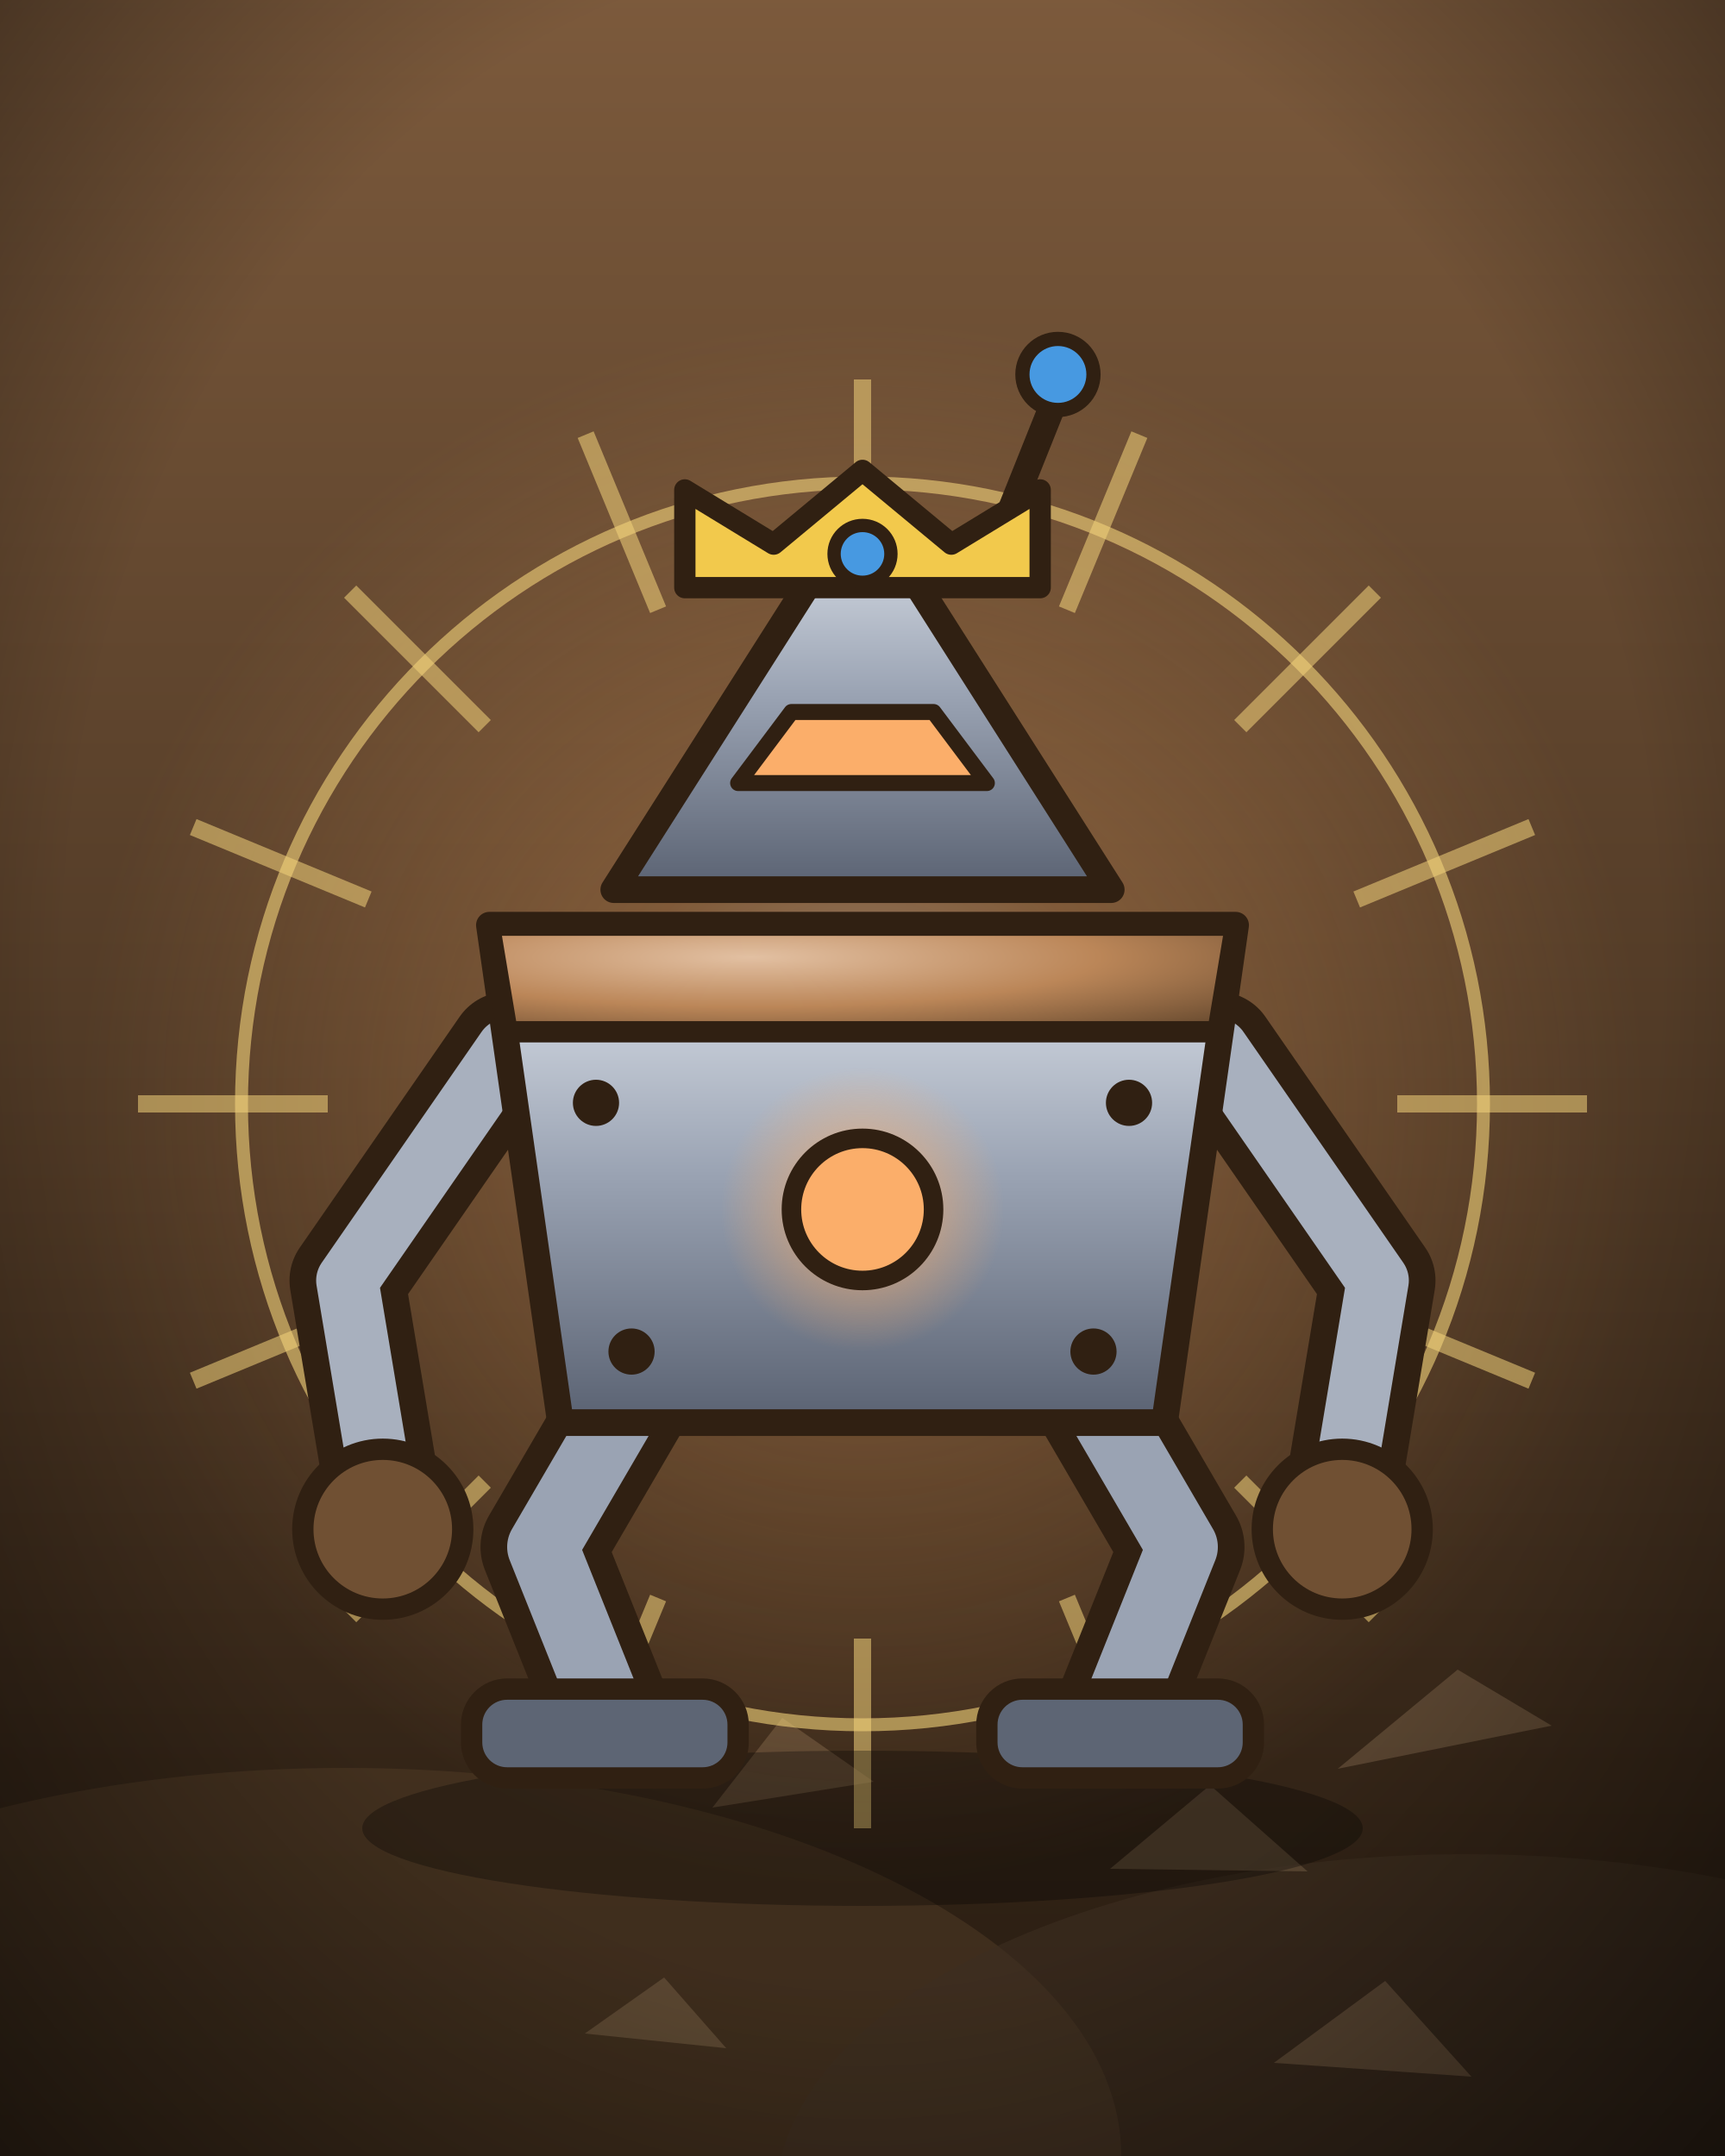
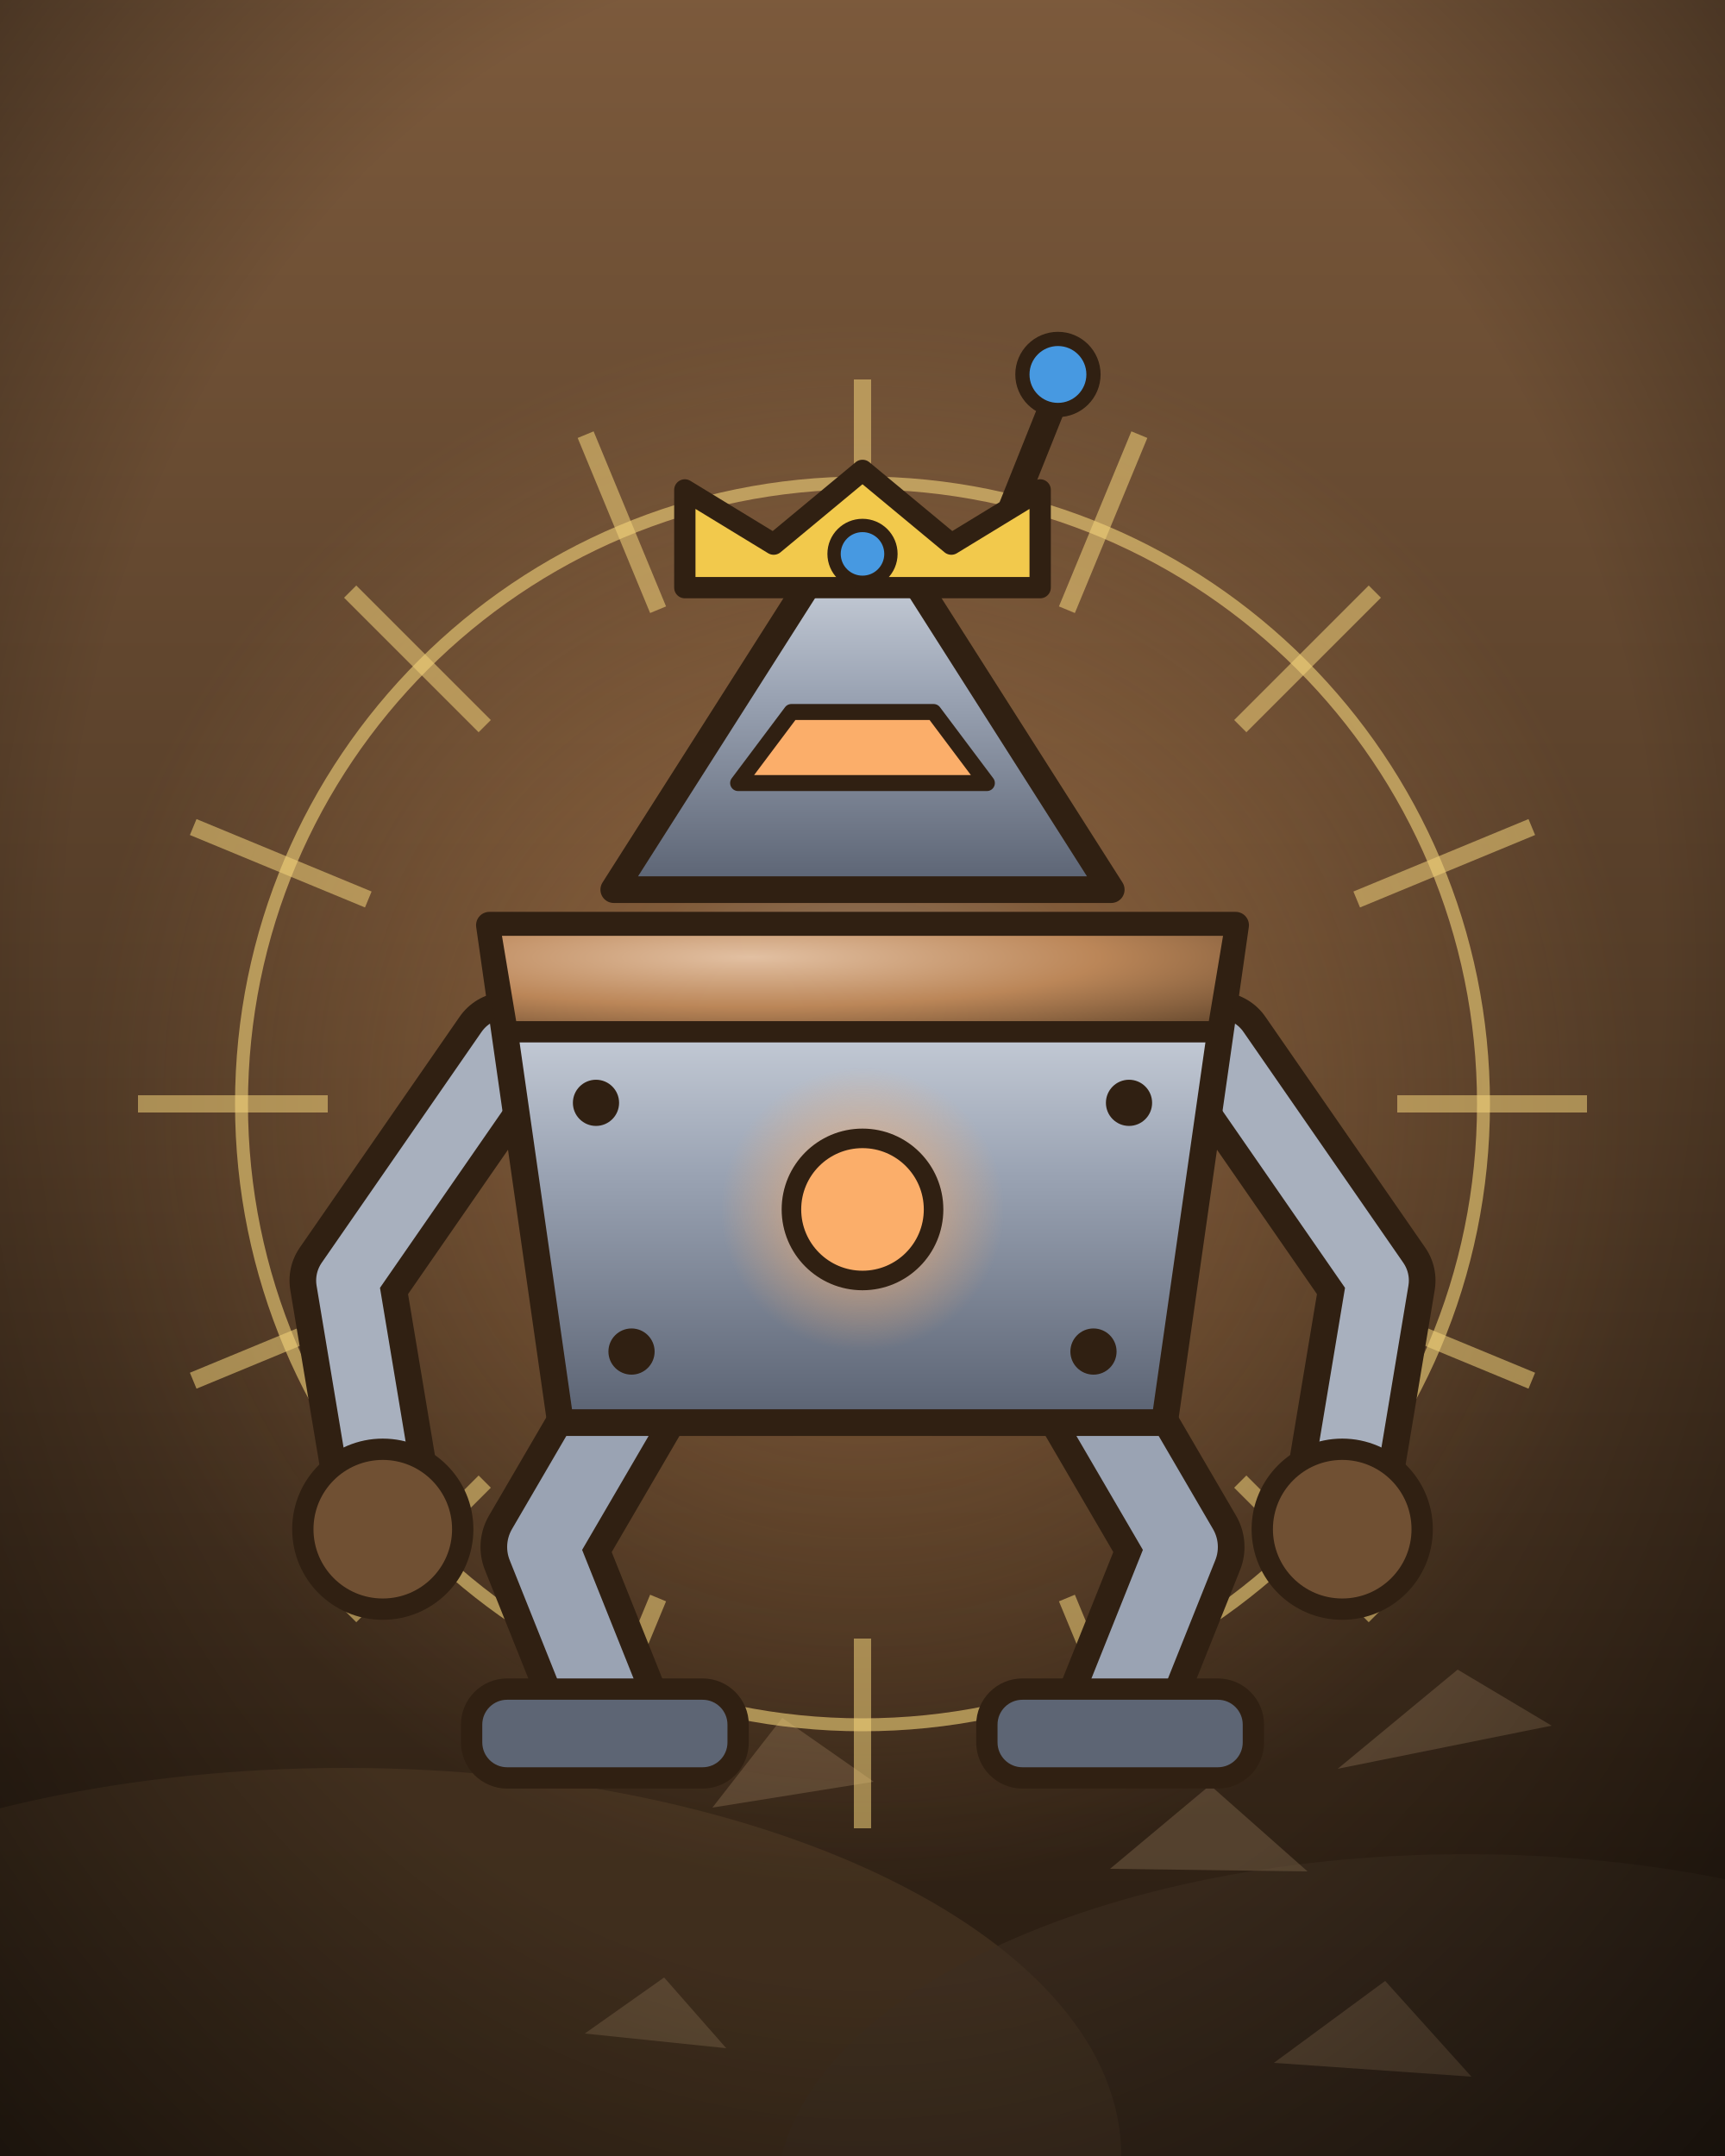
<svg xmlns="http://www.w3.org/2000/svg" viewBox="0 0 200 250" width="200" height="250">
  <defs>
    <linearGradient id="bg" x1="0" y1="0" x2="0" y2="1">
      <stop offset="0" stop-color="hsla(28,35%,36%,1)" />
      <stop offset="1" stop-color="hsla(28,40%,10%,1)" />
    </linearGradient>
    <radialGradient id="gm" cx=".35" cy=".3" r=".85">
      <stop offset="0" stop-color="hsla(28,52%,76%,1)" />
      <stop offset=".55" stop-color="hsla(28,42%,54%,1)" />
      <stop offset="1" stop-color="hsla(28,37%,32%,1)" />
    </radialGradient>
    <radialGradient id="ga" cx=".35" cy=".3" r=".85">
      <stop offset="0" stop-color="hsla(208,80%,76%,1)" />
      <stop offset=".6" stop-color="hsla(208,72%,58%,1)" />
      <stop offset="1" stop-color="hsla(208,60%,32%,1)" />
    </radialGradient>
    <linearGradient id="met" x1="0" y1="0" x2="0" y2="1">
      <stop offset="0" stop-color="#e3e8ef" />
      <stop offset=".5" stop-color="#9aa3b3" />
      <stop offset="1" stop-color="#5a6272" />
    </linearGradient>
    <radialGradient id="glow">
      <stop offset="0" stop-color="#fff" stop-opacity=".95" />
      <stop offset=".35" stop-color="hsla(28,95%,70%,1)" stop-opacity=".55" />
      <stop offset="1" stop-color="hsla(28,95%,70%,1)" stop-opacity="0" />
    </radialGradient>
    <radialGradient id="vig" cx=".5" cy=".45" r=".75">
      <stop offset=".62" stop-color="#000" stop-opacity="0" />
      <stop offset="1" stop-color="#000" stop-opacity=".55" />
    </radialGradient>
  </defs>
  <rect width="200" height="250" fill="url(#bg)" />
  <ellipse cx="40" cy="250" rx="90" ry="45" fill="hsla(30,35%,22%,.6)" />
  <ellipse cx="170" cy="255" rx="80" ry="40" fill="hsla(30,30%,18%,.6)" />
  <path d="M147.7,239.2 l12.9,-9.5 l10,11.1 Z" fill="hsla(30,25%,40%,.45)" />
  <path d="M155.1,205.1 l13.9,-11.5 l10.9,6.5 Z" fill="hsla(30,25%,40%,.45)" />
  <path d="M67.8,235.8 l9.2,-6.5 l7.2,8.2 Z" fill="hsla(30,25%,40%,.45)" />
  <path d="M82.6,209.6 l8.1,-10.4 l10.6,7.4 Z" fill="hsla(30,25%,40%,.45)" />
  <path d="M128.7,216.7 l11.6,-9.7 l11.3,10 Z" fill="hsla(30,25%,40%,.45)" />
  <circle cx="100" cy="128" r="92" fill="url(#glow)" opacity=".45" />
  <circle cx="100" cy="128" r="72" fill="none" stroke="#f2d27a" stroke-width="1.5" opacity=".6" />
  <path d="M162,128 L184,128" stroke="#f2d27a" stroke-width="2" opacity=".55" />
  <path d="M157.3,151.7 L177.6,160.1" stroke="#f2d27a" stroke-width="2" opacity=".55" />
  <path d="M143.8,171.8 L159.4,187.4" stroke="#f2d27a" stroke-width="2" opacity=".55" />
  <path d="M123.7,185.3 L132.1,205.6" stroke="#f2d27a" stroke-width="2" opacity=".55" />
  <path d="M100,190 L100,212" stroke="#f2d27a" stroke-width="2" opacity=".55" />
  <path d="M76.3,185.3 L67.9,205.6" stroke="#f2d27a" stroke-width="2" opacity=".55" />
  <path d="M56.2,171.8 L40.6,187.4" stroke="#f2d27a" stroke-width="2" opacity=".55" />
  <path d="M42.7,151.7 L22.4,160.1" stroke="#f2d27a" stroke-width="2" opacity=".55" />
  <path d="M38,128 L16,128" stroke="#f2d27a" stroke-width="2" opacity=".55" />
  <path d="M42.7,104.3 L22.4,95.9" stroke="#f2d27a" stroke-width="2" opacity=".55" />
  <path d="M56.2,84.2 L40.6,68.6" stroke="#f2d27a" stroke-width="2" opacity=".55" />
  <path d="M76.3,70.7 L67.9,50.4" stroke="#f2d27a" stroke-width="2" opacity=".55" />
  <path d="M100,66 L100,44" stroke="#f2d27a" stroke-width="2" opacity=".55" />
  <path d="M123.7,70.7 L132.1,50.4" stroke="#f2d27a" stroke-width="2" opacity=".55" />
  <path d="M143.8,84.2 L159.4,68.6" stroke="#f2d27a" stroke-width="2" opacity=".55" />
  <path d="M157.3,104.3 L177.6,95.9" stroke="#f2d27a" stroke-width="2" opacity=".55" />
-   <ellipse cx="100" cy="212" rx="58" ry="9" fill="#000" opacity=".3" />
  <g transform="translate(100 132) scale(1.03)">
    <path d="M-22,22 L-36,46 L-28,66 M22,22 L36,46 L28,66" fill="none" stroke="hsla(28,45%,13%,1)" stroke-width="14" stroke-linejoin="round" stroke-linecap="round" />
    <path d="M-22,22 L-36,46 L-28,66 M22,22 L36,46 L28,66" fill="none" stroke="#9aa3b3" stroke-width="8" stroke-linejoin="round" stroke-linecap="round" />
    <rect x="-44" y="62" width="30" height="10" rx="4" fill="#5d6574" stroke="hsla(28,45%,13%,1)" stroke-width="2.4" stroke-linejoin="round" stroke-linecap="round" />
    <rect x="14" y="62" width="30" height="10" rx="4" fill="#5d6574" stroke="hsla(28,45%,13%,1)" stroke-width="2.4" stroke-linejoin="round" stroke-linecap="round" />
    <path d="M-40,-10 L-58,16 L-54,40" fill="none" stroke="hsla(28,45%,13%,1)" stroke-width="13" stroke-linejoin="round" stroke-linecap="round" />
    <path d="M-40,-10 L-58,16 L-54,40" fill="none" stroke="#a8b0be" stroke-width="7" stroke-linejoin="round" stroke-linecap="round" />
    <circle cx="-54" cy="44" r="9" fill="hsla(28,37%,32%,1)" stroke="hsla(28,45%,13%,1)" stroke-width="2.4" stroke-linejoin="round" stroke-linecap="round" />
    <path d="M40,-10 L58,16 L54,40" fill="none" stroke="hsla(28,45%,13%,1)" stroke-width="13" stroke-linejoin="round" stroke-linecap="round" />
    <path d="M40,-10 L58,16 L54,40" fill="none" stroke="#a8b0be" stroke-width="7" stroke-linejoin="round" stroke-linecap="round" />
    <circle cx="54" cy="44" r="9" fill="hsla(28,37%,32%,1)" stroke="hsla(28,45%,13%,1)" stroke-width="2.4" stroke-linejoin="round" stroke-linecap="round" />
    <path d="M-42,-24 L42,-24 L34,32 L-34,32 Z" fill="url(#met)" stroke="hsla(28,45%,13%,1)" stroke-width="3" stroke-linejoin="round" stroke-linecap="round" />
    <path d="M-42,-24 L42,-24 L40,-12 L-40,-12 Z" fill="url(#gm)" stroke="hsla(28,45%,13%,1)" stroke-width="2.4" stroke-linejoin="round" stroke-linecap="round" />
    <circle cx="0" cy="8" r="16" fill="url(#glow)" />
    <circle cx="0" cy="8" r="8" fill="hsla(28,95%,70%,1)" stroke="hsla(28,45%,13%,1)" stroke-width="2.2" stroke-linejoin="round" stroke-linecap="round" />
    <circle cx="-30" cy="-4" r="2.6" fill="hsla(28,45%,13%,1)" />
    <circle cx="30" cy="-4" r="2.6" fill="hsla(28,45%,13%,1)" />
    <circle cx="-26" cy="24" r="2.6" fill="hsla(28,45%,13%,1)" />
    <circle cx="26" cy="24" r="2.6" fill="hsla(28,45%,13%,1)" />
    <path d="M-28,-28 L0,-72 L28,-28 Z" fill="url(#met)" stroke="hsla(28,45%,13%,1)" stroke-width="3" stroke-linejoin="round" stroke-linecap="round" />
    <path d="M-14,-40 L14,-40 L8,-48 L-8,-48 Z" fill="hsla(28,95%,70%,1)" stroke="hsla(28,45%,13%,1)" stroke-width="1.8" stroke-linejoin="round" stroke-linecap="round" />
    <path d="M14,-64 L22,-84" stroke="hsla(28,45%,13%,1)" stroke-width="3" stroke-linejoin="round" stroke-linecap="round" />
    <circle cx="22" cy="-86" r="4" fill="hsla(208,72%,58%,1)" stroke="hsla(28,45%,13%,1)" stroke-width="1.6" stroke-linejoin="round" stroke-linecap="round" />
    <path d="M-20,-62 L-20,-73 L-10,-66.9 L0,-75.2 L10,-66.9 L20,-73 L20,-62 Z" fill="#f2c94c" stroke="hsla(28,45%,13%,1)" stroke-width="2.4" stroke-linejoin="round" stroke-linecap="round" />
    <circle cx="0" cy="-65.8" r="3.2" fill="hsla(208,72%,58%,1)" stroke="hsla(28,45%,13%,1)" stroke-width="1.5" stroke-linejoin="round" stroke-linecap="round" />
  </g>
  <rect width="200" height="250" fill="url(#vig)" />
</svg>
